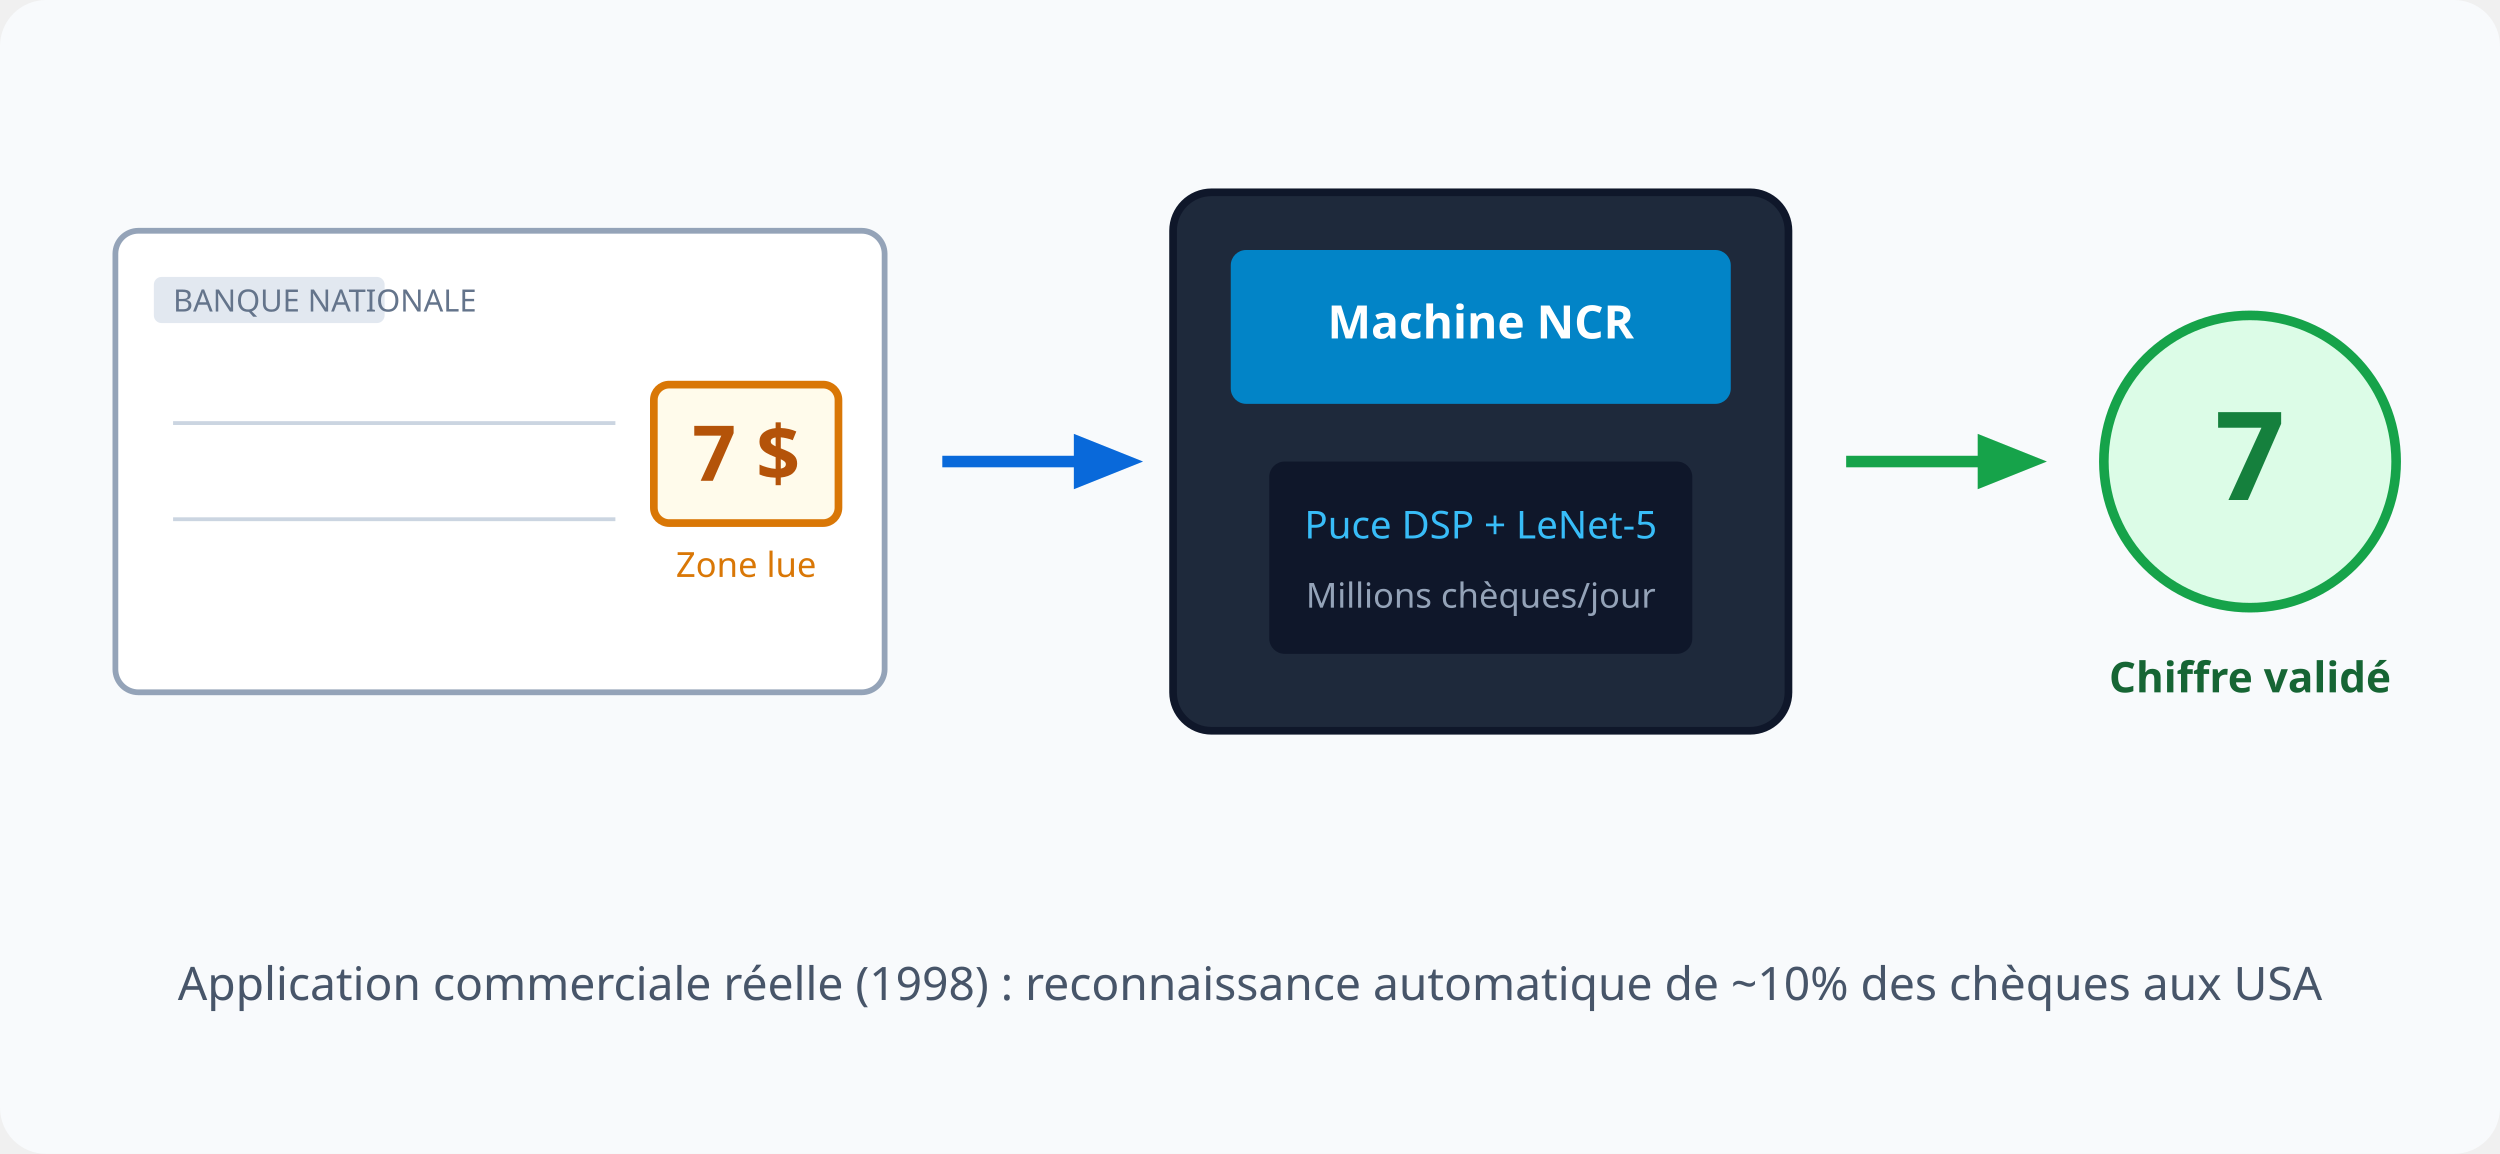
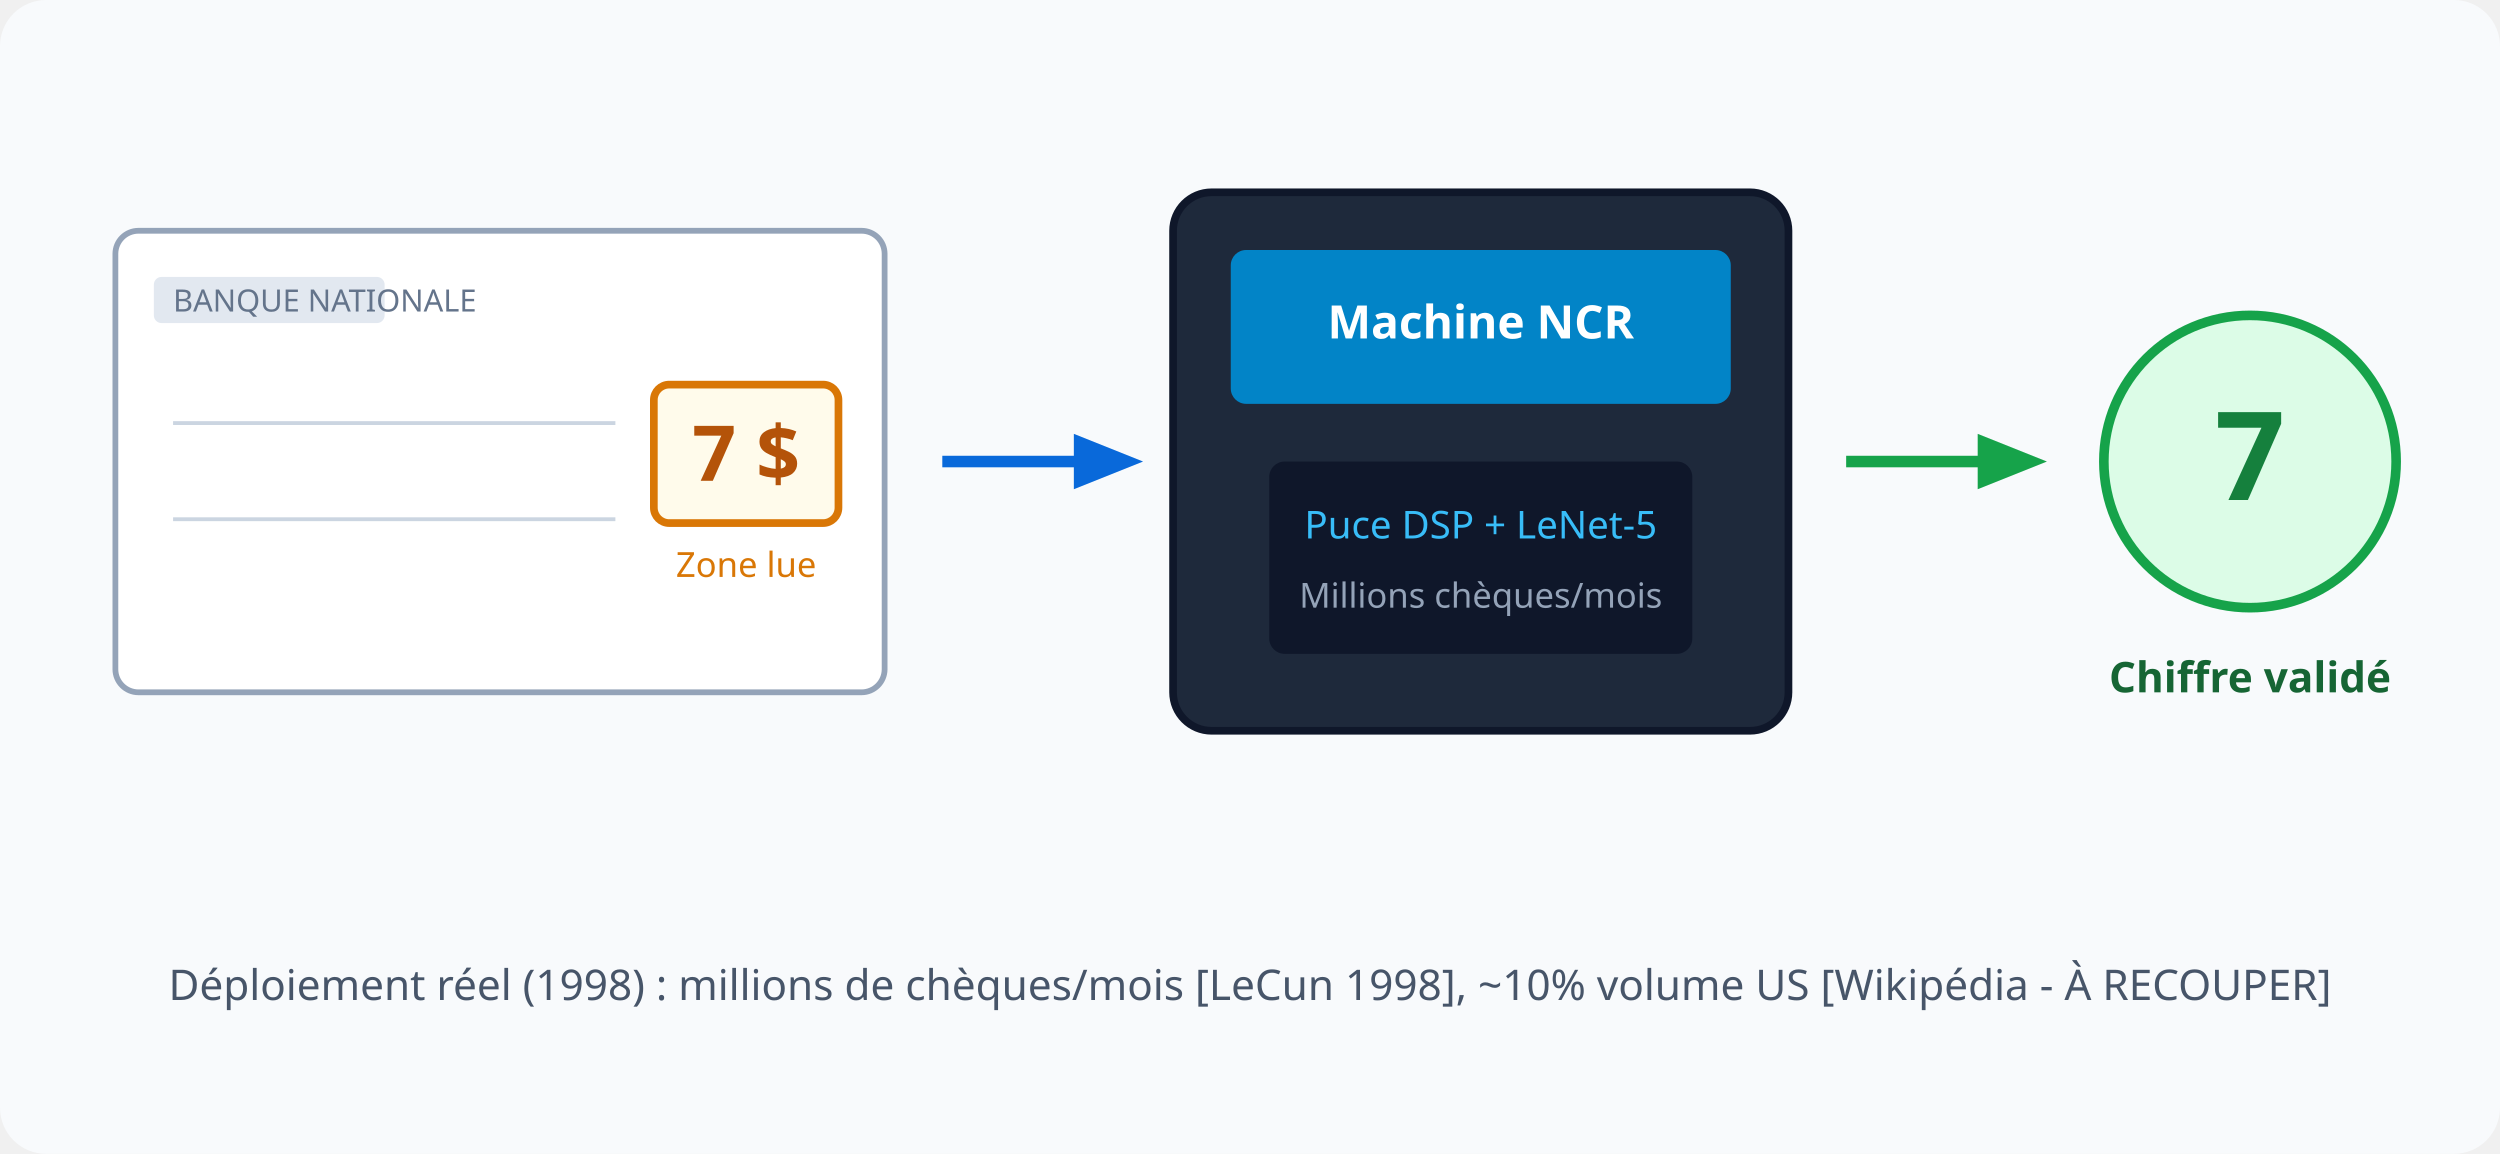
<svg xmlns="http://www.w3.org/2000/svg" viewBox="0 0 650 300" width="100%" height="100%">
  <rect width="650" height="300" fill="#f8fafc" rx="12" />
  <g transform="translate(30, 60)">
    <rect width="200" height="120" fill="#ffffff" stroke="#94a3b8" stroke-width="1.5" rx="6" />
    <rect x="10" y="12" width="60" height="12" fill="#e2e8f0" rx="2" />
    <text x="15" y="21" font-family="system-ui, sans-serif" font-size="8" fill="#64748b">BANQUE NATIONALE</text>
    <line x1="15" y1="50" x2="130" y2="50" stroke="#cbd5e1" />
    <line x1="15" y1="75" x2="130" y2="75" stroke="#cbd5e1" />
    <rect x="140" y="40" width="48" height="36" fill="#fffbeb" stroke="#d97706" stroke-width="2" rx="4" />
    <text x="164" y="65" text-anchor="middle" font-family="system-ui, sans-serif" font-size="20" font-weight="bold" fill="#b45309">7 $</text>
    <text x="164" y="90" text-anchor="middle" font-family="system-ui, sans-serif" font-size="9" fill="#d97706">Zone lue</text>
  </g>
  <g transform="translate(245, 120)">
    <line x1="0" y1="0" x2="45" y2="0" stroke="#0969da" stroke-width="3" marker-end="url(#arrow-blue3)" />
  </g>
  <g transform="translate(305, 50)">
    <rect width="160" height="140" fill="#1e293b" stroke="#0f172a" stroke-width="2" rx="10" />
    <rect x="15" y="15" width="130" height="40" fill="#0284c7" rx="4" />
    <text x="80" y="38" text-anchor="middle" font-family="system-ui, sans-serif" font-size="12" font-weight="bold" fill="#ffffff">Machine NCR</text>
    <rect x="25" y="70" width="110" height="50" fill="#0f172a" rx="4" />
    <text x="80" y="90" text-anchor="middle" font-family="system-ui, sans-serif" font-size="10" fill="#38bdf8">Puce DSP + LeNet-5</text>
-     <text x="80" y="108" text-anchor="middle" font-family="system-ui, sans-serif" font-size="9" fill="#94a3b8">Millions chèques/jour</text>
+     <text x="80" y="108" text-anchor="middle" font-family="system-ui, sans-serif" font-size="9" fill="#94a3b8">Millions chèques/mois</text>
  </g>
  <g transform="translate(480, 120)">
    <line x1="0" y1="0" x2="45" y2="0" stroke="#16a34a" stroke-width="3" marker-end="url(#arrow-green3)" />
  </g>
  <g transform="translate(540, 75)">
    <circle cx="45" cy="45" r="38" fill="#dcfce7" stroke="#16a34a" stroke-width="2.5" />
    <text x="45" y="55" text-anchor="middle" font-family="system-ui, sans-serif" font-size="32" font-weight="bold" fill="#15803d">7</text>
    <text x="45" y="105" text-anchor="middle" font-family="system-ui, sans-serif" font-size="11" font-weight="bold" fill="#166534">Chiffre validé</text>
  </g>
-   <text x="325" y="260" text-anchor="middle" font-family="system-ui, sans-serif" font-size="12" fill="#475569">Application commerciale réelle (1998) : reconnaissance automatique de ~10% des chèques aux USA</text>
+   <text x="325" y="260" text-anchor="middle" font-family="system-ui, sans-serif" font-size="11" fill="#475569">Déploiement réel (1998) : millions de chèques/mois [LeCun 1998], ~10% volume US [Wikipédia - À RECOUPER]</text>
  <defs>
    <marker id="arrow-blue3" viewBox="0 0 10 10" refX="6" refY="5" markerWidth="6" markerHeight="6" orient="auto-start-reverse">
      <path d="M 0 1 L 10 5 L 0 9 z" fill="#0969da" />
    </marker>
    <marker id="arrow-green3" viewBox="0 0 10 10" refX="6" refY="5" markerWidth="6" markerHeight="6" orient="auto-start-reverse">
      <path d="M 0 1 L 10 5 L 0 9 z" fill="#16a34a" />
    </marker>
  </defs>
</svg>
